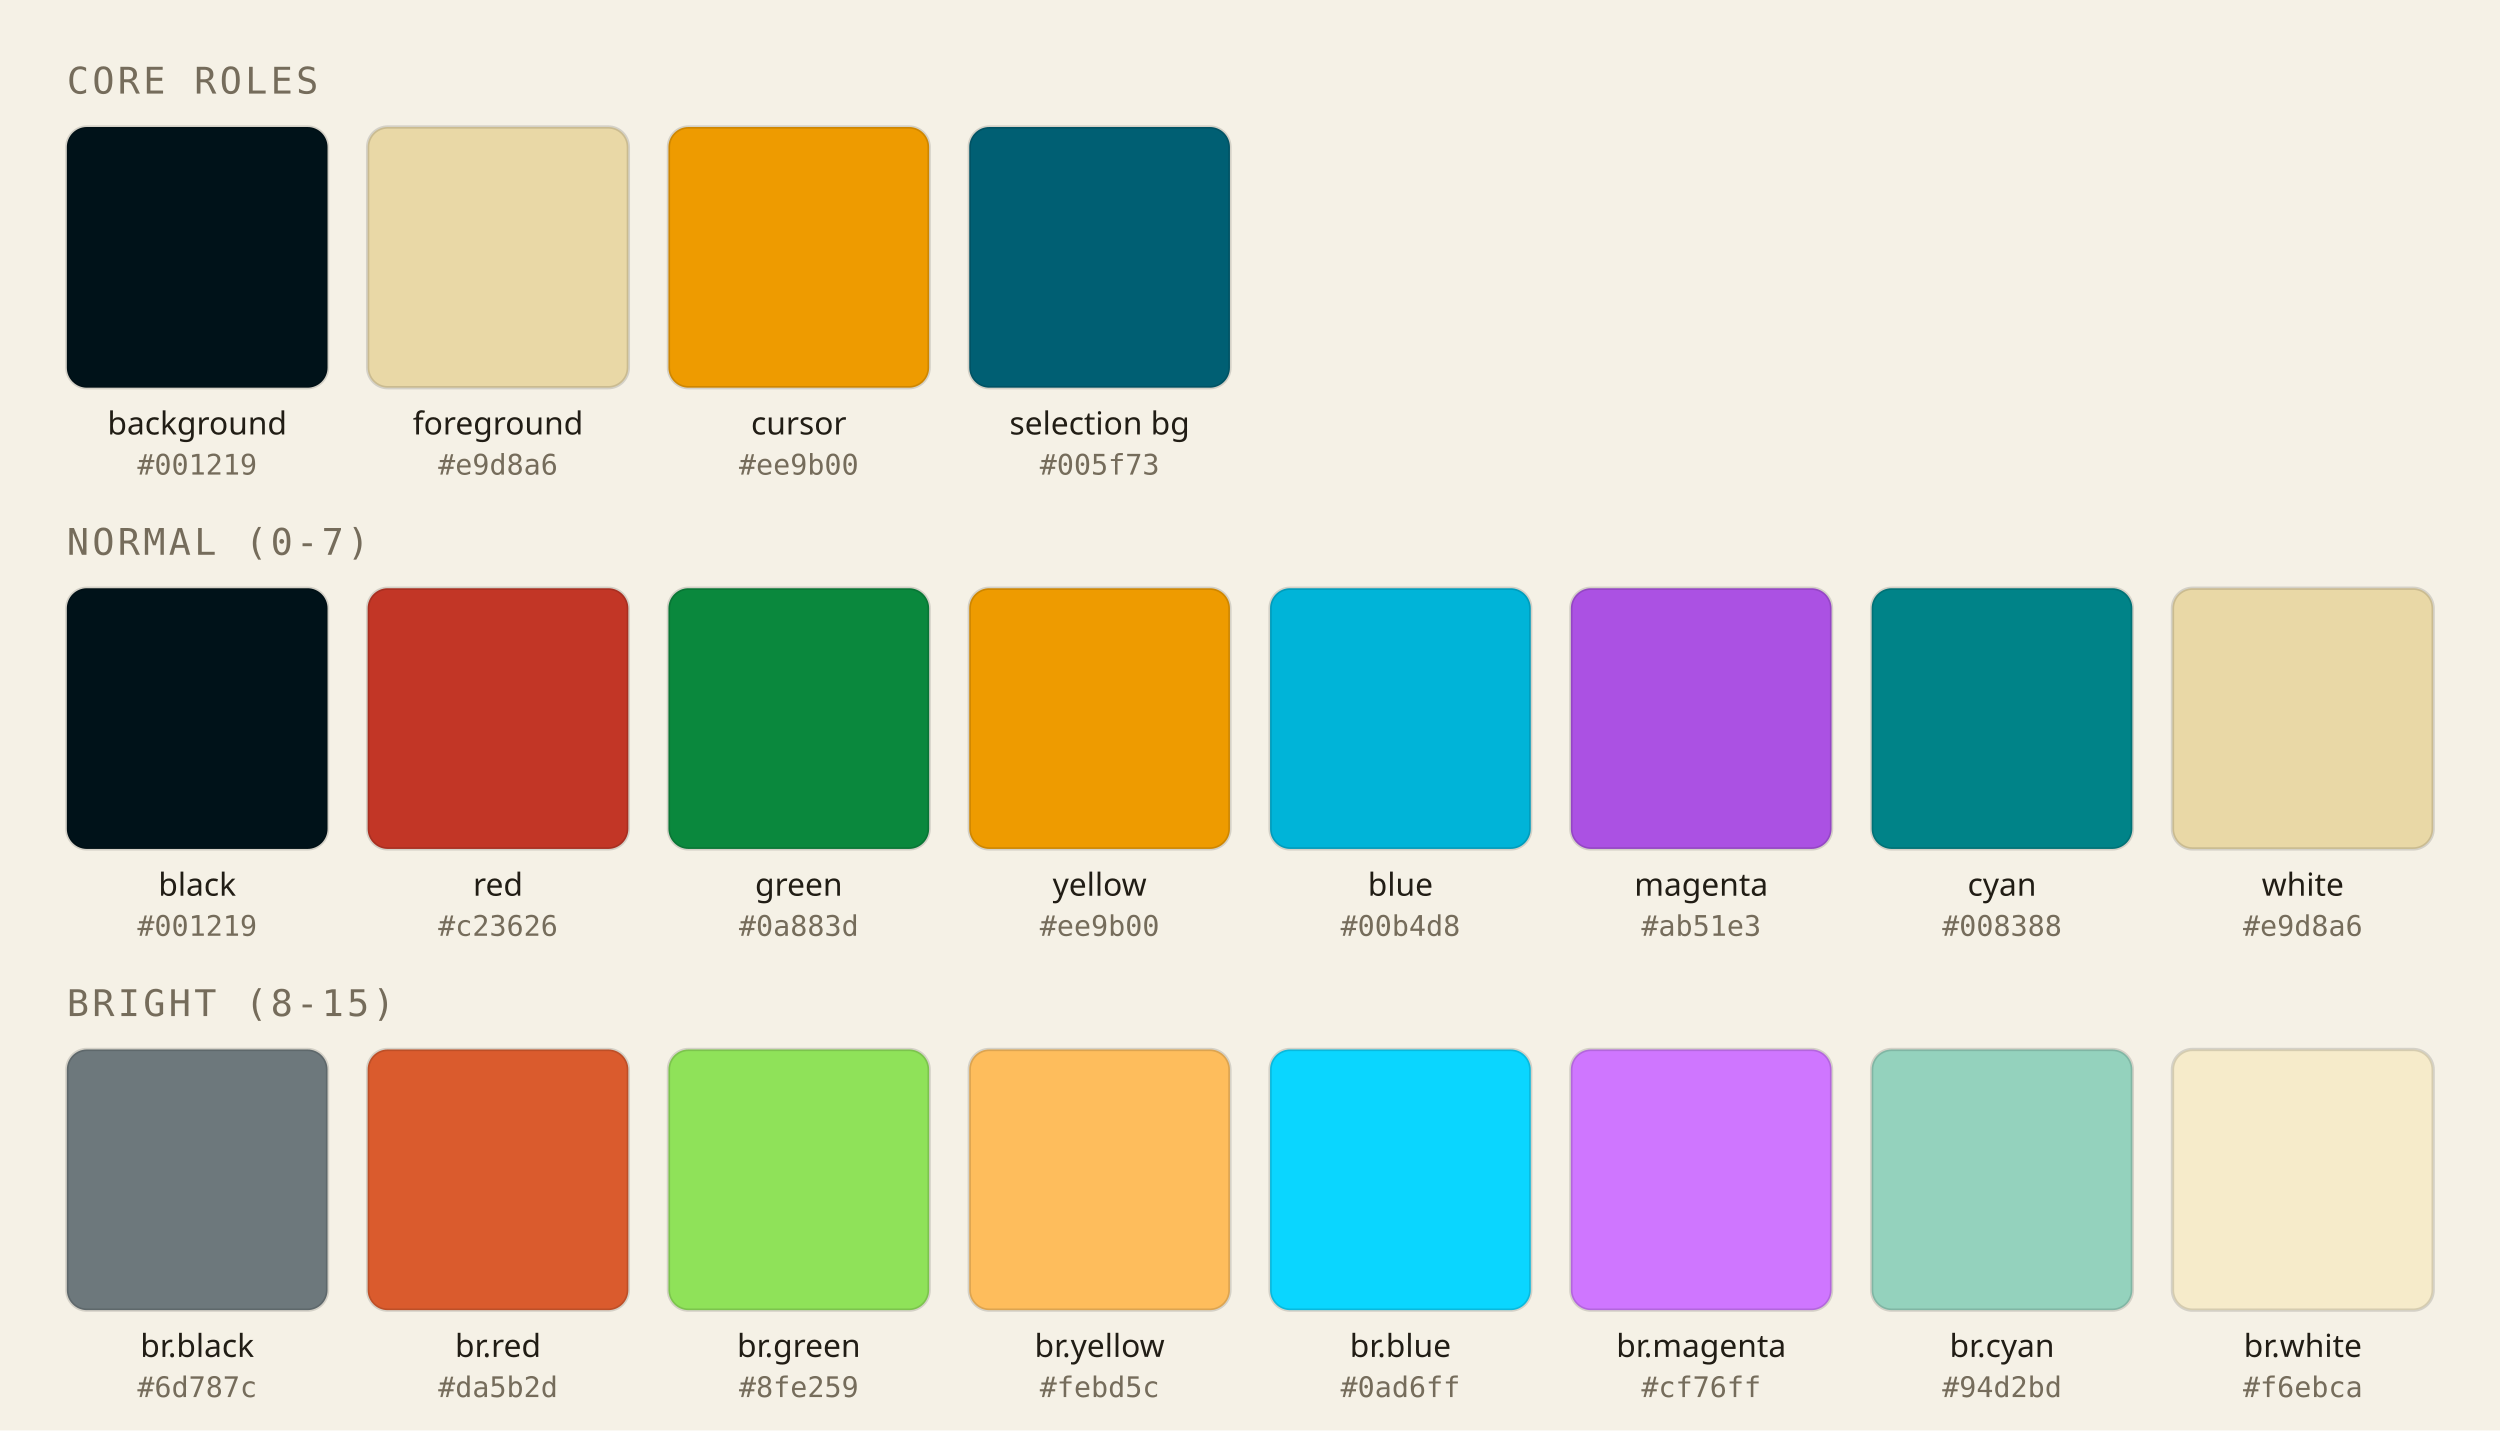
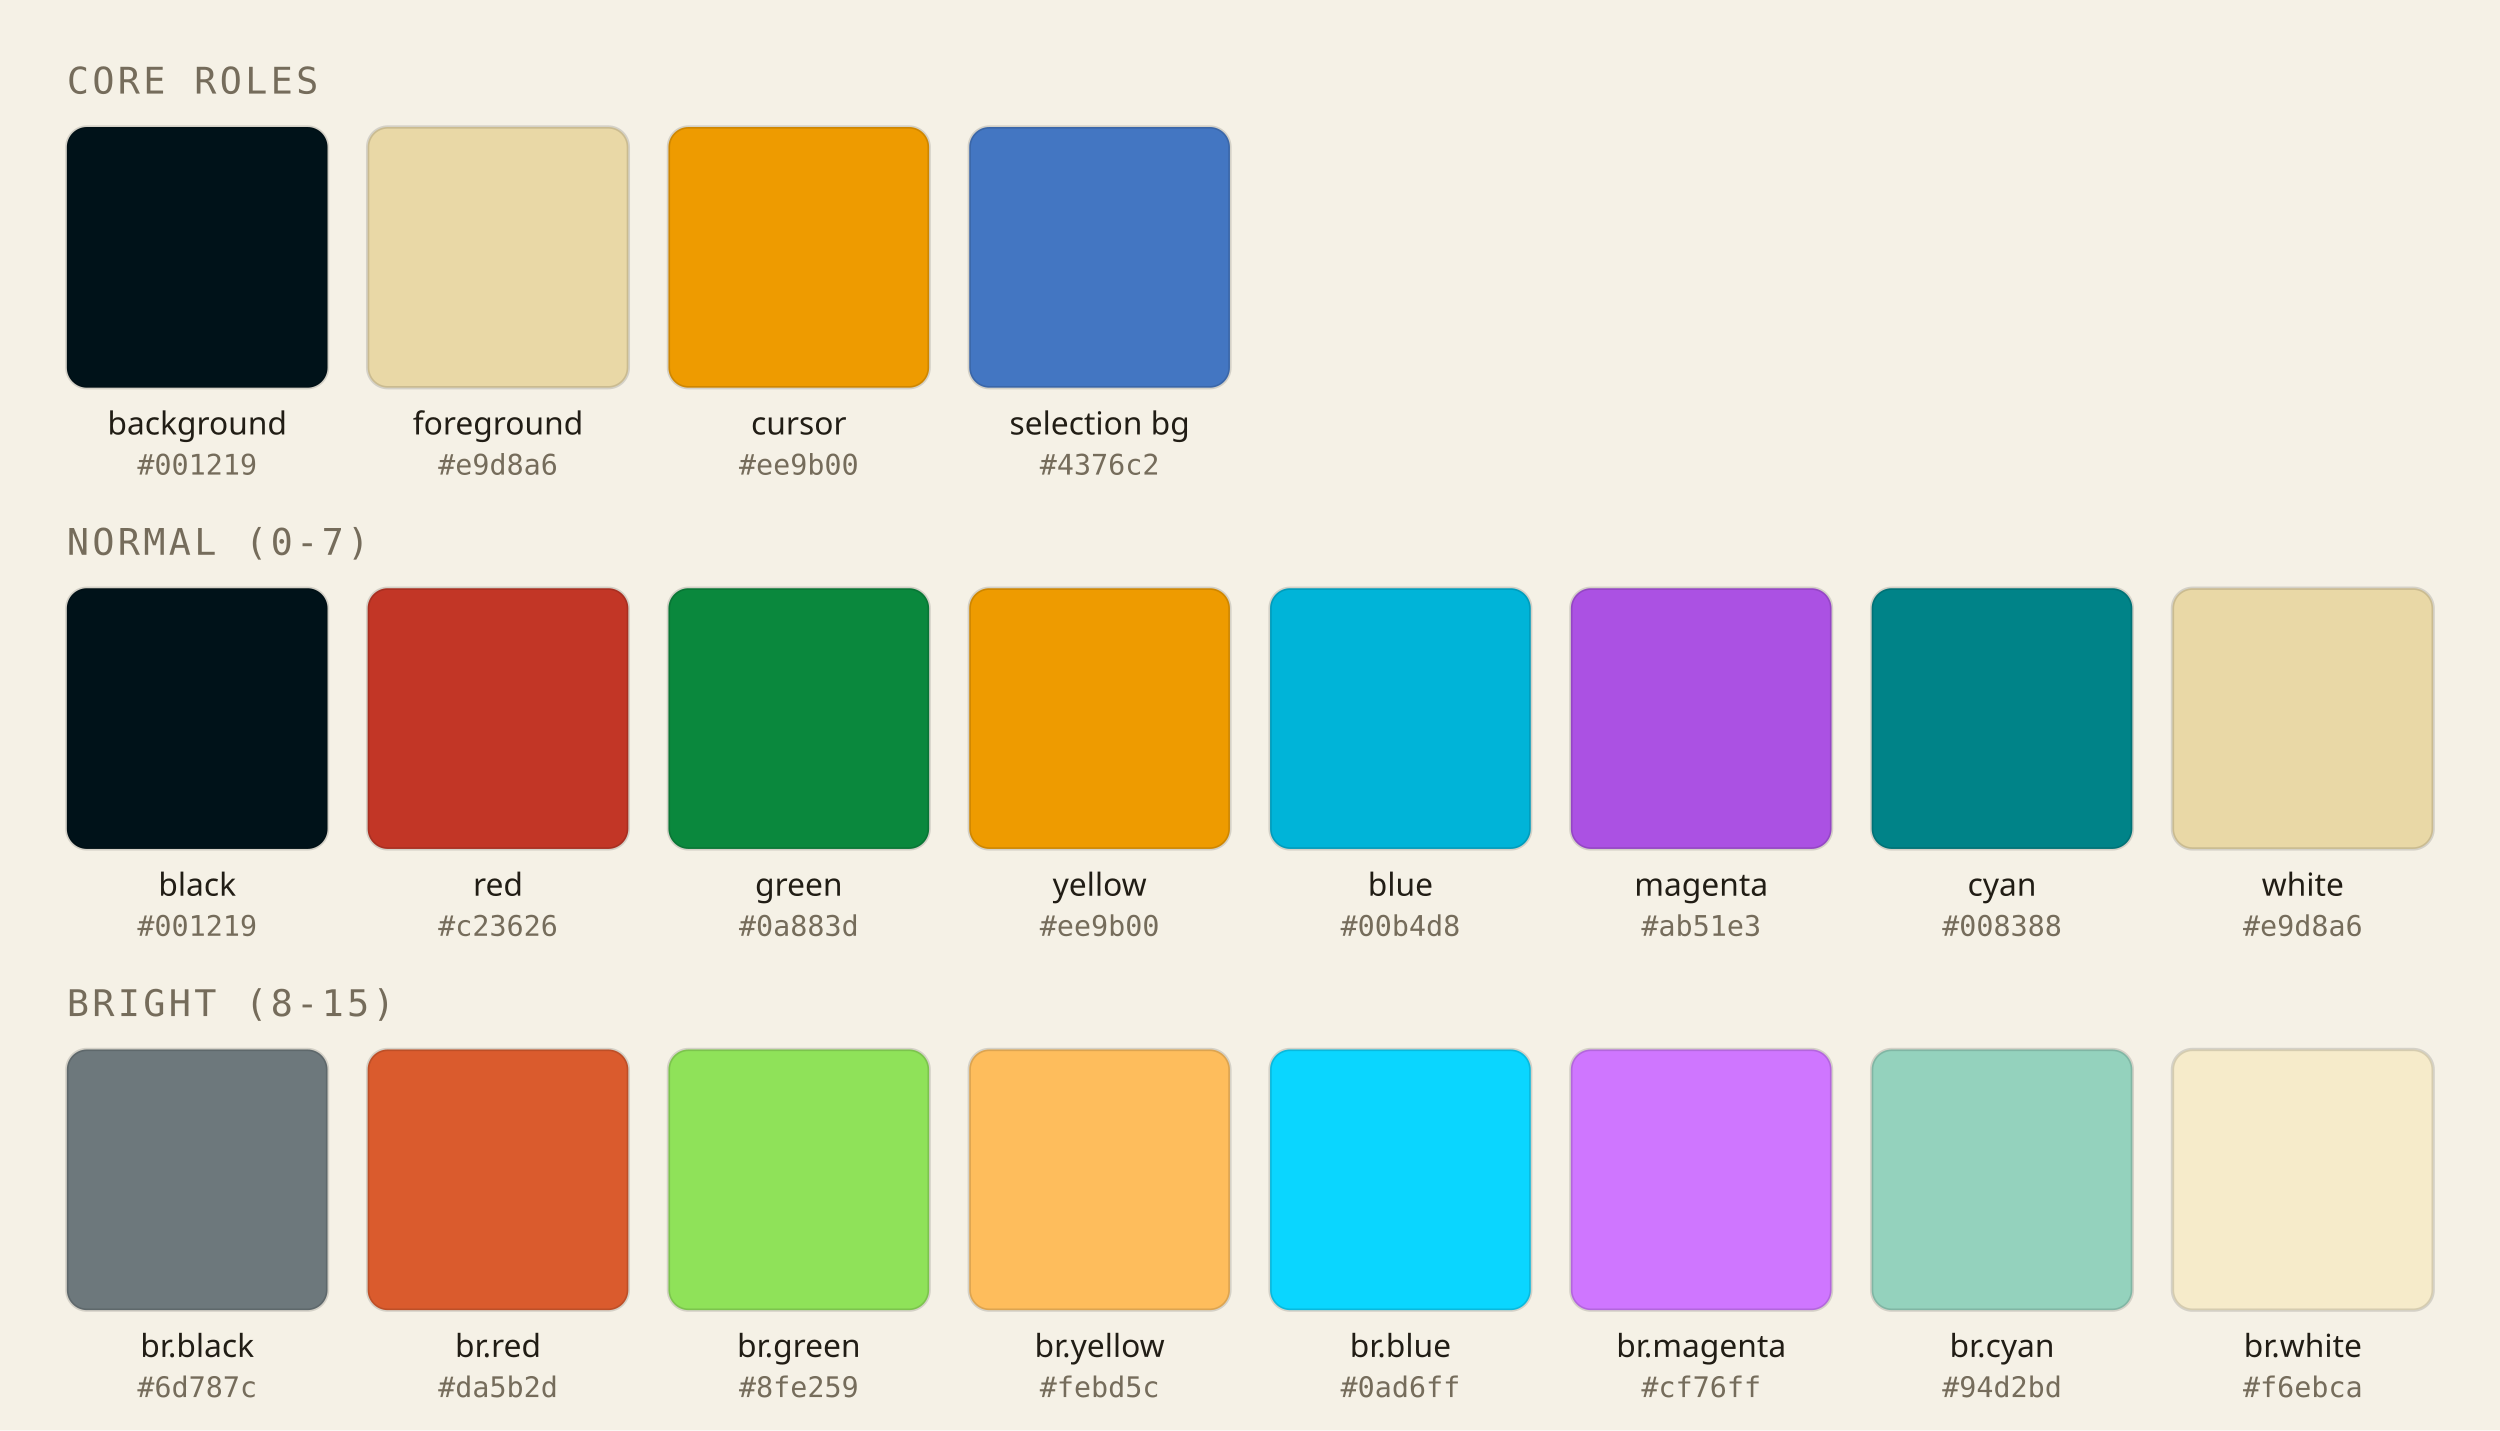
<svg xmlns="http://www.w3.org/2000/svg" width="748" height="428" viewBox="0 0 748 428">
  <rect width="748" height="428" fill="#f5f1e6" />
  <text x="20" y="28" font-family="IBM Plex Mono, monospace" font-size="11" fill="#756c5b" letter-spacing="1">CORE ROLES</text>
  <rect x="20" y="38" width="78" height="78" rx="6" fill="#001219" stroke="#00000022" />
  <text x="59.0" y="130" font-family="IBM Plex Sans, sans-serif" font-size="9.5" fill="#211d15" text-anchor="middle">background</text>
  <text x="59.0" y="142" font-family="IBM Plex Mono, monospace" font-size="8.5" fill="#756c5b" text-anchor="middle">#001219</text>
  <rect x="110" y="38" width="78" height="78" rx="6" fill="#e9d8a6" stroke="#00000022" />
  <text x="149.0" y="130" font-family="IBM Plex Sans, sans-serif" font-size="9.5" fill="#211d15" text-anchor="middle">foreground</text>
  <text x="149.0" y="142" font-family="IBM Plex Mono, monospace" font-size="8.5" fill="#756c5b" text-anchor="middle">#e9d8a6</text>
  <rect x="200" y="38" width="78" height="78" rx="6" fill="#ee9b00" stroke="#00000022" />
  <text x="239.0" y="130" font-family="IBM Plex Sans, sans-serif" font-size="9.5" fill="#211d15" text-anchor="middle">cursor</text>
  <text x="239.0" y="142" font-family="IBM Plex Mono, monospace" font-size="8.5" fill="#756c5b" text-anchor="middle">#ee9b00</text>
-   <rect x="290" y="38" width="78" height="78" rx="6" fill="#005f73" stroke="#00000022" />
+   <rect x="290" y="38" width="78" height="78" rx="6" fill="#4376c2" stroke="#00000022" />
  <text x="329.0" y="130" font-family="IBM Plex Sans, sans-serif" font-size="9.5" fill="#211d15" text-anchor="middle">selection bg</text>
-   <text x="329.0" y="142" font-family="IBM Plex Mono, monospace" font-size="8.5" fill="#756c5b" text-anchor="middle">#005f73</text>
+   <text x="329.0" y="142" font-family="IBM Plex Mono, monospace" font-size="8.5" fill="#756c5b" text-anchor="middle">#4376c2</text>
  <text x="20" y="166" font-family="IBM Plex Mono, monospace" font-size="11" fill="#756c5b" letter-spacing="1">NORMAL (0-7)</text>
  <rect x="20" y="176" width="78" height="78" rx="6" fill="#001219" stroke="#00000022" />
  <text x="59.0" y="268" font-family="IBM Plex Sans, sans-serif" font-size="9.5" fill="#211d15" text-anchor="middle">black</text>
  <text x="59.0" y="280" font-family="IBM Plex Mono, monospace" font-size="8.5" fill="#756c5b" text-anchor="middle">#001219</text>
  <rect x="110" y="176" width="78" height="78" rx="6" fill="#c23626" stroke="#00000022" />
  <text x="149.0" y="268" font-family="IBM Plex Sans, sans-serif" font-size="9.5" fill="#211d15" text-anchor="middle">red</text>
  <text x="149.0" y="280" font-family="IBM Plex Mono, monospace" font-size="8.5" fill="#756c5b" text-anchor="middle">#c23626</text>
  <rect x="200" y="176" width="78" height="78" rx="6" fill="#0a883d" stroke="#00000022" />
  <text x="239.0" y="268" font-family="IBM Plex Sans, sans-serif" font-size="9.5" fill="#211d15" text-anchor="middle">green</text>
  <text x="239.0" y="280" font-family="IBM Plex Mono, monospace" font-size="8.5" fill="#756c5b" text-anchor="middle">#0a883d</text>
  <rect x="290" y="176" width="78" height="78" rx="6" fill="#ee9b00" stroke="#00000022" />
  <text x="329.0" y="268" font-family="IBM Plex Sans, sans-serif" font-size="9.5" fill="#211d15" text-anchor="middle">yellow</text>
  <text x="329.0" y="280" font-family="IBM Plex Mono, monospace" font-size="8.5" fill="#756c5b" text-anchor="middle">#ee9b00</text>
  <rect x="380" y="176" width="78" height="78" rx="6" fill="#00b4d8" stroke="#00000022" />
  <text x="419.0" y="268" font-family="IBM Plex Sans, sans-serif" font-size="9.5" fill="#211d15" text-anchor="middle">blue</text>
  <text x="419.0" y="280" font-family="IBM Plex Mono, monospace" font-size="8.5" fill="#756c5b" text-anchor="middle">#00b4d8</text>
  <rect x="470" y="176" width="78" height="78" rx="6" fill="#ab51e3" stroke="#00000022" />
  <text x="509.0" y="268" font-family="IBM Plex Sans, sans-serif" font-size="9.5" fill="#211d15" text-anchor="middle">magenta</text>
  <text x="509.0" y="280" font-family="IBM Plex Mono, monospace" font-size="8.5" fill="#756c5b" text-anchor="middle">#ab51e3</text>
  <rect x="560" y="176" width="78" height="78" rx="6" fill="#008388" stroke="#00000022" />
  <text x="599.0" y="268" font-family="IBM Plex Sans, sans-serif" font-size="9.5" fill="#211d15" text-anchor="middle">cyan</text>
  <text x="599.0" y="280" font-family="IBM Plex Mono, monospace" font-size="8.5" fill="#756c5b" text-anchor="middle">#008388</text>
  <rect x="650" y="176" width="78" height="78" rx="6" fill="#e9d8a6" stroke="#00000022" />
  <text x="689.0" y="268" font-family="IBM Plex Sans, sans-serif" font-size="9.5" fill="#211d15" text-anchor="middle">white</text>
  <text x="689.0" y="280" font-family="IBM Plex Mono, monospace" font-size="8.5" fill="#756c5b" text-anchor="middle">#e9d8a6</text>
  <text x="20" y="304" font-family="IBM Plex Mono, monospace" font-size="11" fill="#756c5b" letter-spacing="1">BRIGHT (8-15)</text>
  <rect x="20" y="314" width="78" height="78" rx="6" fill="#6d787c" stroke="#00000022" />
  <text x="59.0" y="406" font-family="IBM Plex Sans, sans-serif" font-size="9.5" fill="#211d15" text-anchor="middle">br.black</text>
  <text x="59.0" y="418" font-family="IBM Plex Mono, monospace" font-size="8.5" fill="#756c5b" text-anchor="middle">#6d787c</text>
  <rect x="110" y="314" width="78" height="78" rx="6" fill="#da5b2d" stroke="#00000022" />
  <text x="149.0" y="406" font-family="IBM Plex Sans, sans-serif" font-size="9.5" fill="#211d15" text-anchor="middle">br.red</text>
  <text x="149.0" y="418" font-family="IBM Plex Mono, monospace" font-size="8.5" fill="#756c5b" text-anchor="middle">#da5b2d</text>
  <rect x="200" y="314" width="78" height="78" rx="6" fill="#8fe259" stroke="#00000022" />
  <text x="239.0" y="406" font-family="IBM Plex Sans, sans-serif" font-size="9.5" fill="#211d15" text-anchor="middle">br.green</text>
  <text x="239.0" y="418" font-family="IBM Plex Mono, monospace" font-size="8.5" fill="#756c5b" text-anchor="middle">#8fe259</text>
  <rect x="290" y="314" width="78" height="78" rx="6" fill="#febd5c" stroke="#00000022" />
  <text x="329.0" y="406" font-family="IBM Plex Sans, sans-serif" font-size="9.5" fill="#211d15" text-anchor="middle">br.yellow</text>
  <text x="329.0" y="418" font-family="IBM Plex Mono, monospace" font-size="8.5" fill="#756c5b" text-anchor="middle">#febd5c</text>
  <rect x="380" y="314" width="78" height="78" rx="6" fill="#0ad6ff" stroke="#00000022" />
  <text x="419.0" y="406" font-family="IBM Plex Sans, sans-serif" font-size="9.5" fill="#211d15" text-anchor="middle">br.blue</text>
  <text x="419.0" y="418" font-family="IBM Plex Mono, monospace" font-size="8.5" fill="#756c5b" text-anchor="middle">#0ad6ff</text>
  <rect x="470" y="314" width="78" height="78" rx="6" fill="#cf76ff" stroke="#00000022" />
  <text x="509.0" y="406" font-family="IBM Plex Sans, sans-serif" font-size="9.5" fill="#211d15" text-anchor="middle">br.magenta</text>
  <text x="509.0" y="418" font-family="IBM Plex Mono, monospace" font-size="8.5" fill="#756c5b" text-anchor="middle">#cf76ff</text>
  <rect x="560" y="314" width="78" height="78" rx="6" fill="#94d2bd" stroke="#00000022" />
  <text x="599.0" y="406" font-family="IBM Plex Sans, sans-serif" font-size="9.5" fill="#211d15" text-anchor="middle">br.cyan</text>
  <text x="599.0" y="418" font-family="IBM Plex Mono, monospace" font-size="8.5" fill="#756c5b" text-anchor="middle">#94d2bd</text>
  <rect x="650" y="314" width="78" height="78" rx="6" fill="#f6ebca" stroke="#00000022" />
  <text x="689.0" y="406" font-family="IBM Plex Sans, sans-serif" font-size="9.5" fill="#211d15" text-anchor="middle">br.white</text>
  <text x="689.0" y="418" font-family="IBM Plex Mono, monospace" font-size="8.5" fill="#756c5b" text-anchor="middle">#f6ebca</text>
</svg>
